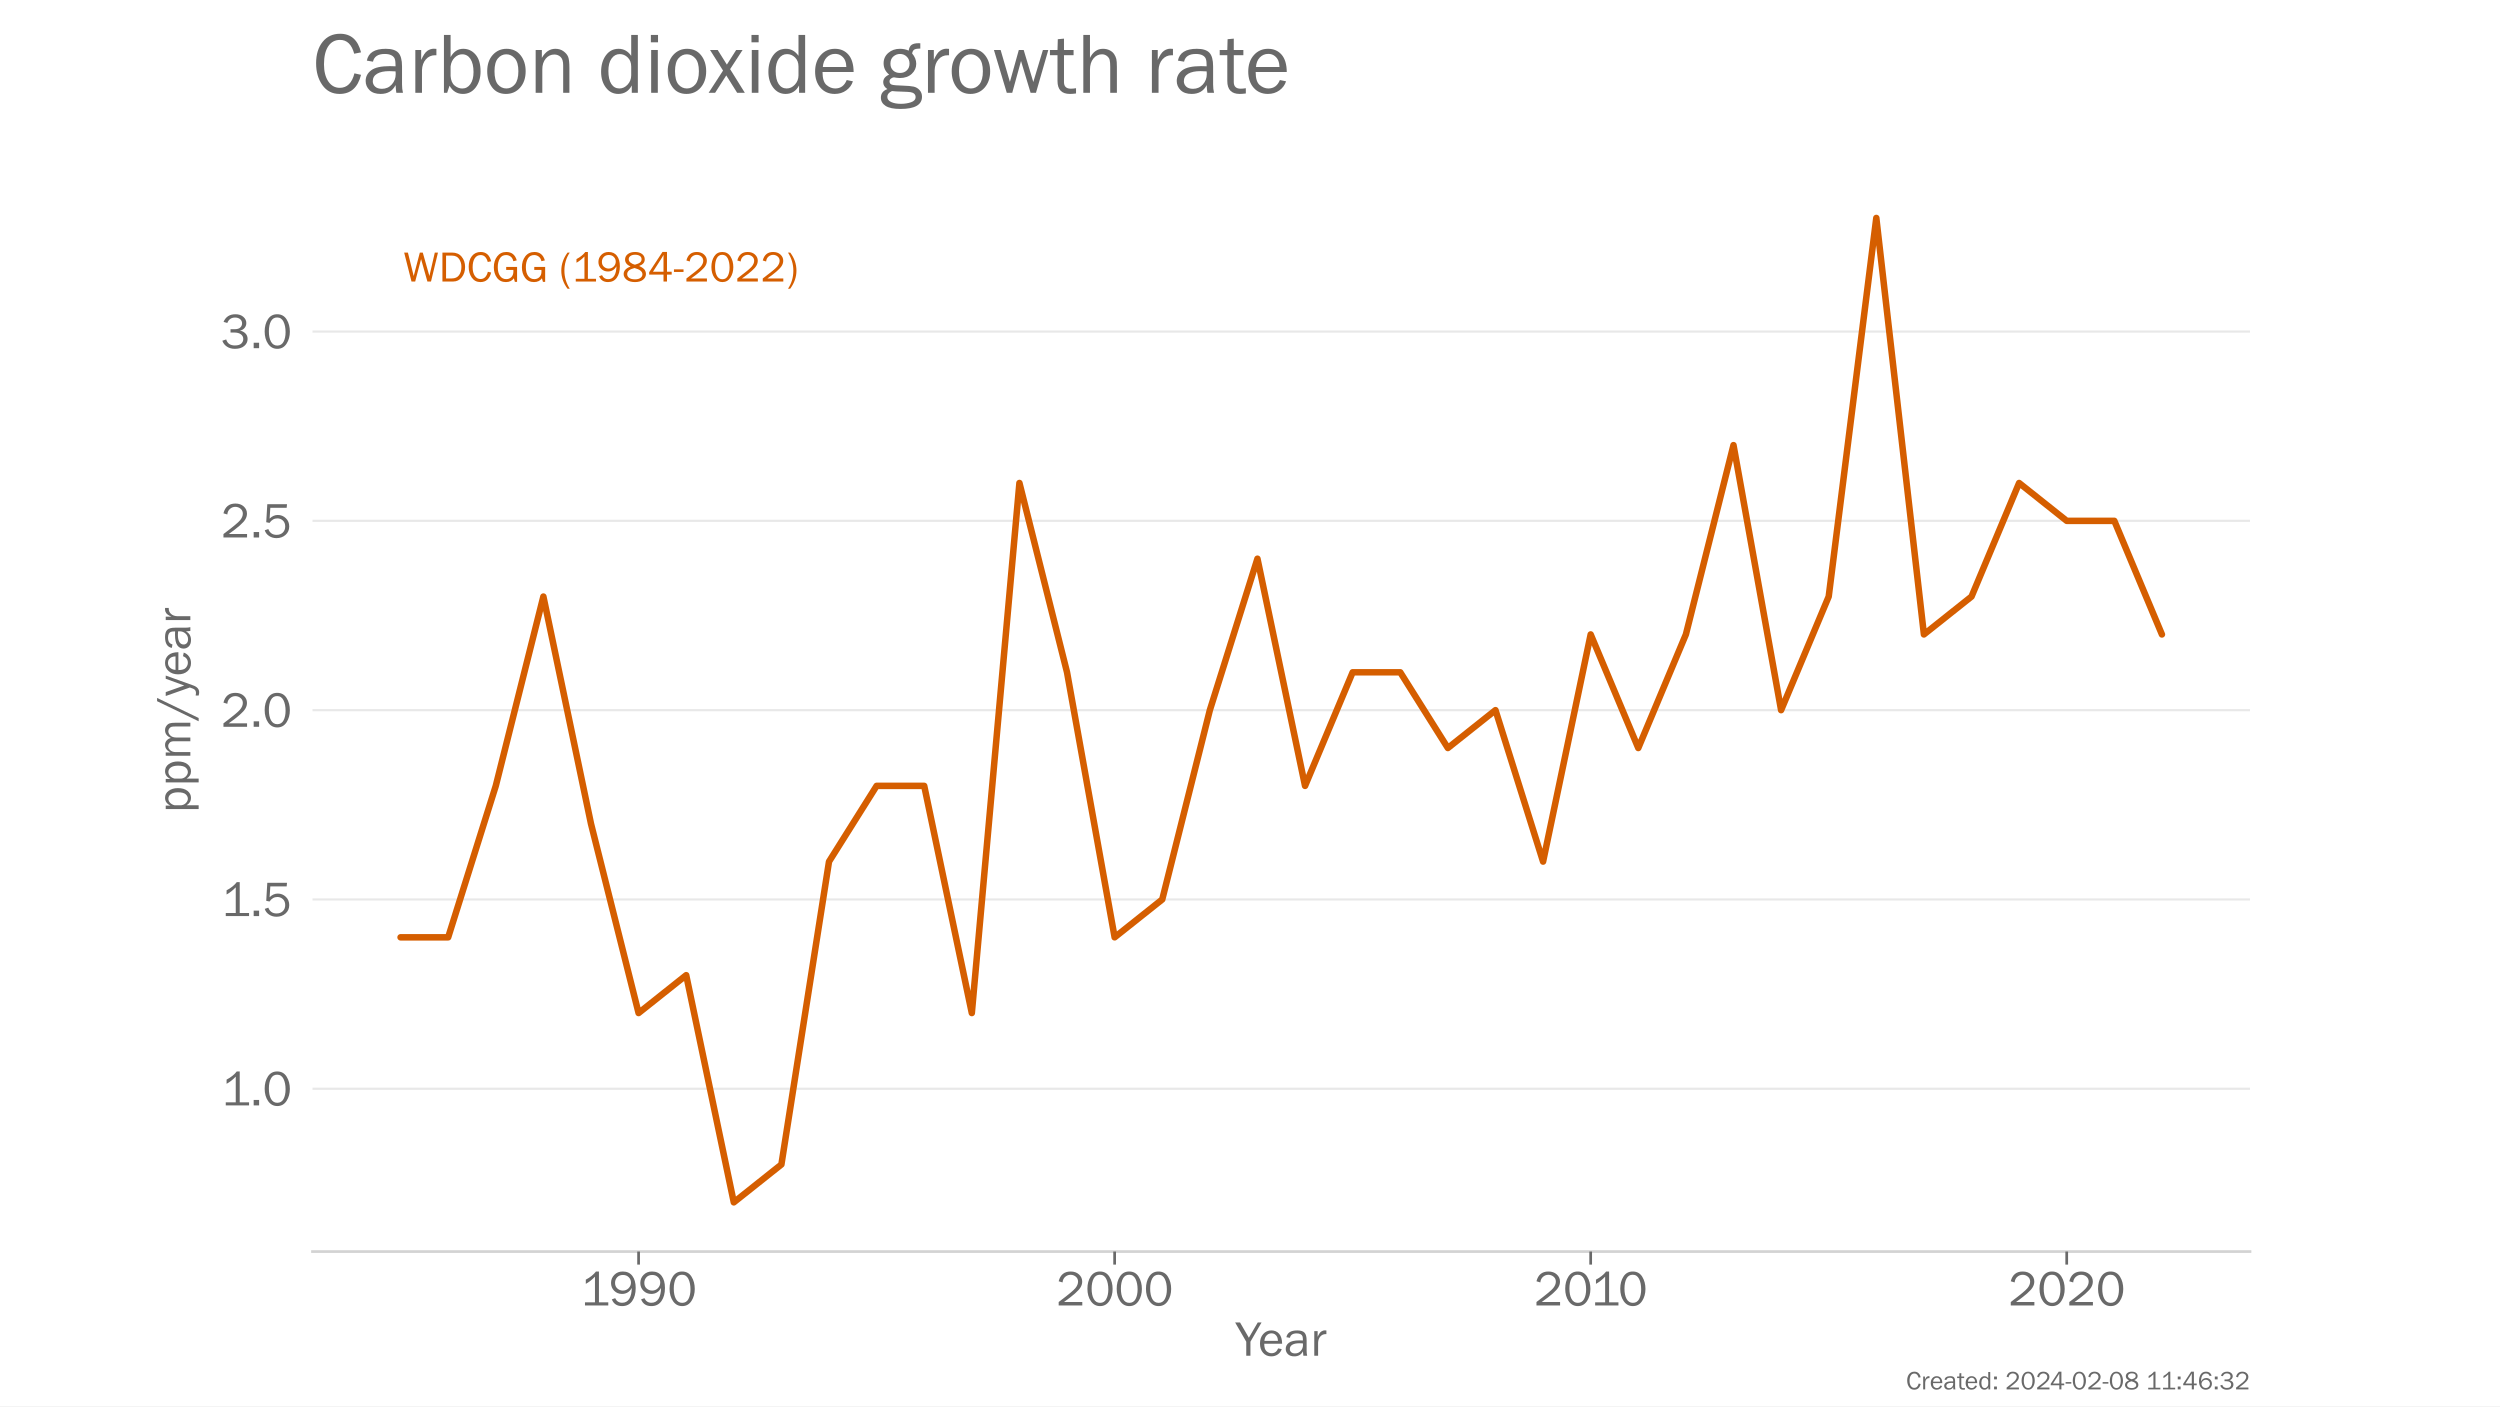
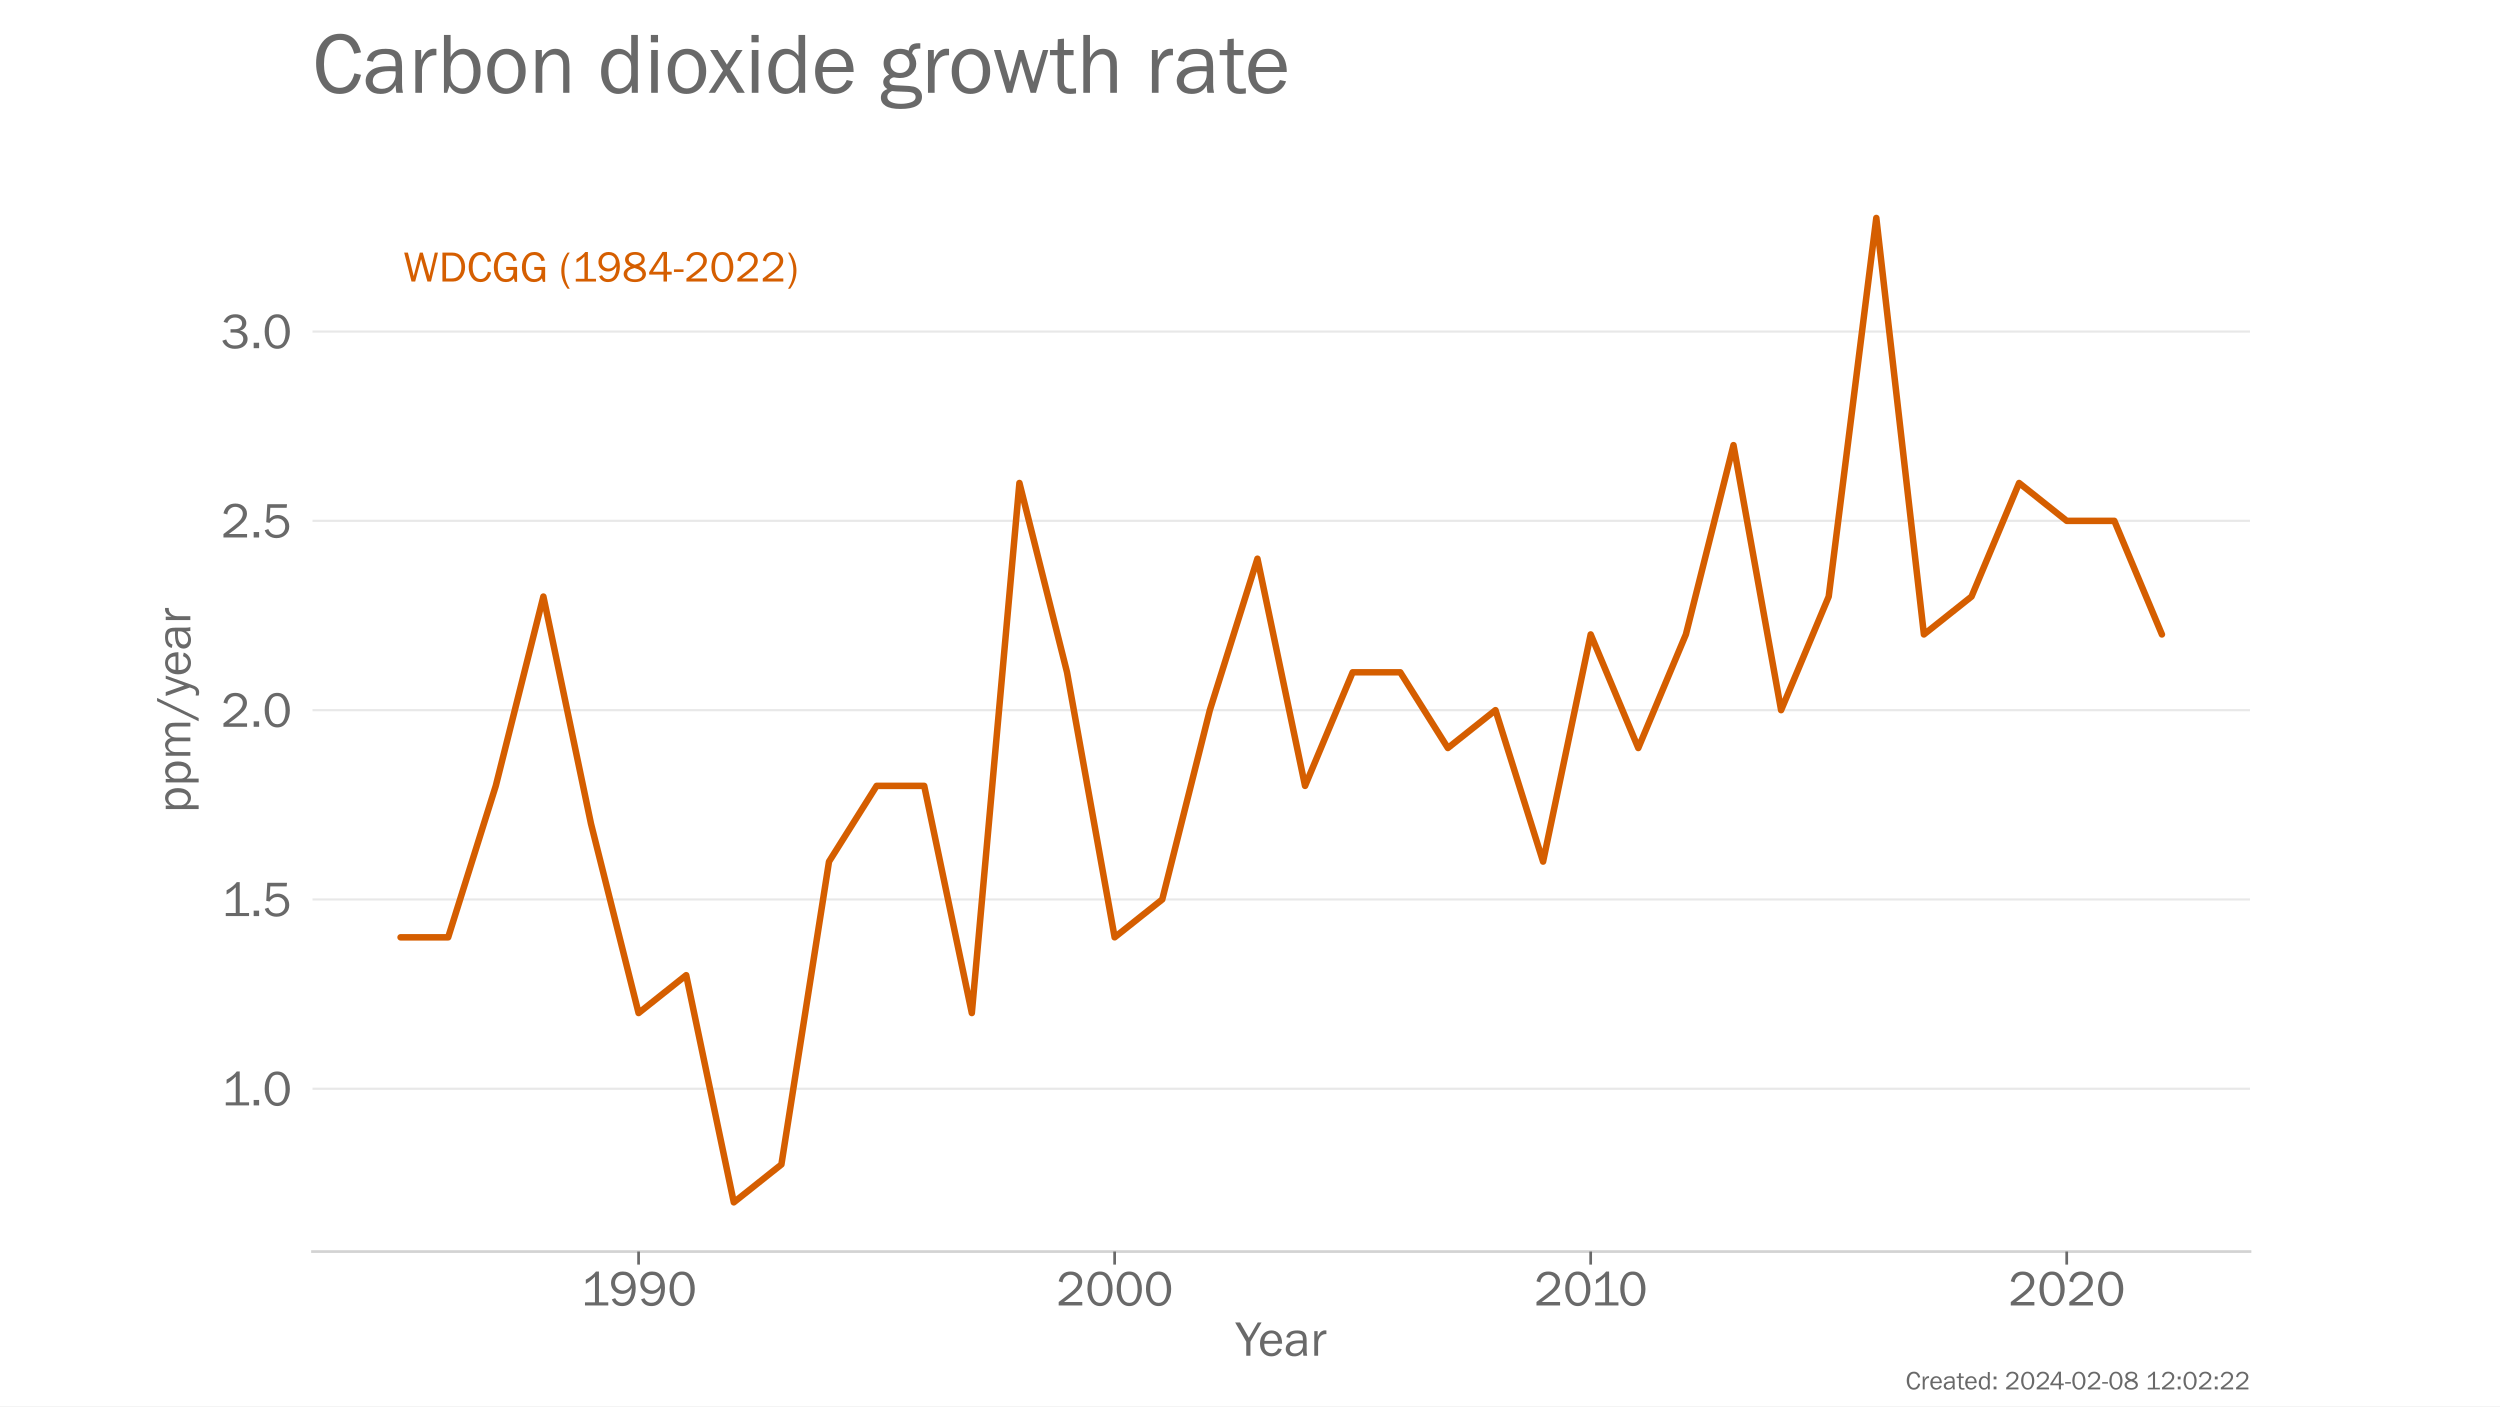
<svg xmlns="http://www.w3.org/2000/svg" xmlns:xlink="http://www.w3.org/1999/xlink" height="648pt" version="1.1" viewBox="0 0 1152 648" width="1152pt">
  <defs>
    <style type="text/css">*{stroke-linecap:butt;stroke-linejoin:round;}</style>
  </defs>
  <g id="figure_1">
    <g id="patch_1">
      <path d="M 0 648  L 1152 648  L 1152 0  L 0 0  z " style="fill:#ffffff;" />
    </g>
    <g id="axes_1">
      <g id="patch_2">
        <path d="M 144 576.72  L 1036.8 576.72  L 1036.8 77.76  L 144 77.76  z " style="fill:none;" />
      </g>
      <g id="patch_3">
        <path d="M 144 576.72  L 1036.8 576.72  " style="fill:none;stroke:#d3d3d3;stroke-linecap:square;stroke-linejoin:miter;stroke-width:1.25;" />
      </g>
      <g id="matplotlib.axis_1">
        <g id="xtick_1">
          <g id="line2d_1">
            <defs>
-               <path d="M 0 0  L 0 6  " id="m307b098390" style="stroke:#696969;stroke-width:1.25;" />
+               <path d="M 0 0  L 0 6  " id="m4a4e9b0294" style="stroke:#696969;stroke-width:1.25;" />
            </defs>
            <g>
-               <use style="fill:#696969;stroke:#696969;stroke-width:1.25;" x="294.262" xlink:href="#m307b098390" y="576.72" />
+               <use style="fill:#696969;stroke:#696969;stroke-width:1.25;" x="294.262" xlink:href="#m4a4e9b0294" y="576.72" />
            </g>
          </g>
          <g id="text_1">
            <g style="fill:#696969;" transform="translate(267.4458 601.5509)scale(0.23 -0.23)">
              <defs>
                <path d="M 55.859 6.203  L 55.859 0  L 9.188 0  L 9.188 6.203  L 29.203 6.203  L 29.203 57.672  Q 20.359 48.438 10.844 43.266  L 10.844 51.656  Q 23.969 58.547 31.203 68.016  L 37.156 68.016  L 37.156 6.203  z " id="FranklinGothic-Book-49" />
                <path d="M 5.719 12.156  L 12.406 14.594  Q 16.547 5.375 26.375 5.375  Q 35.891 5.375 40.703 13.375  Q 45.516 21.391 45.656 35.109  Q 39.109 23.094 25.984 23.094  Q 16.703 23.094 10.406 29.422  Q 4.109 35.75 4.109 45.062  Q 4.109 54.547 10.719 61.281  Q 17.328 68.016 27.594 68.016  Q 40.141 68.016 46.828 59.203  Q 53.516 50.391 53.516 34.969  Q 53.516 18.75 46.438 8.719  Q 39.359 -1.312 26.266 -1.312  Q 10.984 -1.312 5.719 12.156  z M 27.828 29.781  Q 34.719 29.781 39.375 34.594  Q 44.047 39.406 44.047 45.844  Q 44.047 52.094 39.625 56.578  Q 35.203 61.078 27.984 61.078  Q 20.656 61.078 16.406 56.469  Q 12.156 51.859 12.156 45.219  Q 12.156 38.094 16.859 33.938  Q 21.578 29.781 27.828 29.781  z " id="FranklinGothic-Book-57" />
                <path d="M 29.391 -1.312  Q 17.875 -1.312 10.984 8.672  Q 4.109 18.656 4.109 33.453  Q 4.109 48 10.641 58  Q 17.188 68.016 29.156 68.016  Q 41.656 68.016 48.125 57.562  Q 54.594 47.125 54.594 33.062  Q 54.594 19.281 47.953 8.984  Q 41.312 -1.312 29.391 -1.312  z M 29.438 5.219  Q 37.891 5.219 41.938 12.859  Q 46 20.516 46 32.078  Q 46 44.734 41.844 53.125  Q 37.703 61.531 29.047 61.531  Q 20.703 61.531 16.625 53.859  Q 12.547 46.188 12.547 33.688  Q 12.547 20.703 16.844 12.953  Q 21.141 5.219 29.438 5.219  z " id="FranklinGothic-Book-48" />
              </defs>
              <use xlink:href="#FranklinGothic-Book-49" />
              <use x="57.268" xlink:href="#FranklinGothic-Book-57" />
              <use x="115.91" xlink:href="#FranklinGothic-Book-57" />
              <use x="174.553" xlink:href="#FranklinGothic-Book-48" />
            </g>
          </g>
        </g>
        <g id="xtick_2">
          <g id="line2d_2">
            <g>
-               <use style="fill:#696969;stroke:#696969;stroke-width:1.25;" x="513.624" xlink:href="#m307b098390" y="576.72" />
+               <use style="fill:#696969;stroke:#696969;stroke-width:1.25;" x="513.624" xlink:href="#m4a4e9b0294" y="576.72" />
            </g>
          </g>
          <g id="text_2">
            <g style="fill:#696969;" transform="translate(486.6489 601.5509)scale(0.23 -0.23)">
              <defs>
                <path d="M 52.484 6.938  L 52.484 0  L 5.172 0  L 5.172 6.938  Q 33.203 27.938 38.594 34.594  Q 44 41.266 44 47.797  Q 44 53.906 39.453 57.656  Q 34.906 61.422 29 61.422  Q 22.906 61.422 18.219 57.297  Q 13.531 53.172 12.938 46.094  L 5.172 48.438  Q 10.062 68.016 29.109 68.016  Q 39.406 68.016 45.844 62.156  Q 52.297 56.297 52.297 47.859  Q 52.297 42.047 49.234 36.672  Q 46.188 31.297 37.688 23.828  Q 29.203 16.359 15.719 6.938  z " id="FranklinGothic-Book-50" />
              </defs>
              <use xlink:href="#FranklinGothic-Book-50" />
              <use x="58.643" xlink:href="#FranklinGothic-Book-48" />
              <use x="117.285" xlink:href="#FranklinGothic-Book-48" />
              <use x="175.928" xlink:href="#FranklinGothic-Book-48" />
            </g>
          </g>
        </g>
        <g id="xtick_3">
          <g id="line2d_3">
            <g>
-               <use style="fill:#696969;stroke:#696969;stroke-width:1.25;" x="732.985" xlink:href="#m307b098390" y="576.72" />
+               <use style="fill:#696969;stroke:#696969;stroke-width:1.25;" x="732.985" xlink:href="#m4a4e9b0294" y="576.72" />
            </g>
          </g>
          <g id="text_3">
            <g style="fill:#696969;" transform="translate(706.8151 601.5509)scale(0.23 -0.23)">
              <use xlink:href="#FranklinGothic-Book-50" />
              <use x="58.643" xlink:href="#FranklinGothic-Book-48" />
              <use x="113.535" xlink:href="#FranklinGothic-Book-49" />
              <use x="168.928" xlink:href="#FranklinGothic-Book-48" />
            </g>
          </g>
        </g>
        <g id="xtick_4">
          <g id="line2d_4">
            <g>
-               <use style="fill:#696969;stroke:#696969;stroke-width:1.25;" x="952.346" xlink:href="#m307b098390" y="576.72" />
+               <use style="fill:#696969;stroke:#696969;stroke-width:1.25;" x="952.346" xlink:href="#m4a4e9b0294" y="576.72" />
            </g>
          </g>
          <g id="text_4">
            <g style="fill:#696969;" transform="translate(925.3713 601.5509)scale(0.23 -0.23)">
              <use xlink:href="#FranklinGothic-Book-50" />
              <use x="58.643" xlink:href="#FranklinGothic-Book-48" />
              <use x="117.285" xlink:href="#FranklinGothic-Book-50" />
              <use x="175.928" xlink:href="#FranklinGothic-Book-48" />
            </g>
          </g>
        </g>
        <g id="text_5">
          <g style="fill:#696969;" transform="translate(569.3658 624.7128)scale(0.23 -0.23)">
            <defs>
              <path d="M 52 66.656  L 29.688 28.031  L 29.688 0  L 21.344 0  L 21.344 28.031  L -0.984 66.656  L 8.844 66.656  L 26.562 35.984  L 44.391 66.656  z " id="FranklinGothic-Book-89" />
              <path d="M 40.234 14.703  L 47.359 13.234  Q 45.406 6.938 39.734 2.812  Q 34.078 -1.312 26.422 -1.312  Q 16.312 -1.312 10.062 5.781  Q 3.812 12.891 3.812 24.422  Q 3.812 36.188 10.297 43.438  Q 16.797 50.688 26.609 50.688  Q 36.281 50.688 42.156 44  Q 48.047 37.312 48.188 23.969  L 12.359 23.969  Q 12.359 12.797 17.047 8.891  Q 21.734 4.984 26.953 4.984  Q 36.375 4.984 40.234 14.703  z M 39.797 29.688  Q 39.703 33.844 38.422 37.062  Q 37.156 40.281 34.125 42.547  Q 31.109 44.828 26.859 44.828  Q 21.141 44.828 17.156 40.719  Q 13.188 36.625 12.703 29.688  z " id="FranklinGothic-Book-101" />
              <path d="M 46.297 0  L 38.672 0  Q 38.234 2.344 37.797 8.891  Q 32.719 -1.312 20.516 -1.312  Q 12.203 -1.312 7.766 3.078  Q 3.328 7.469 3.328 13.625  Q 3.328 21.094 9.672 25.906  Q 16.016 30.719 31.25 30.719  Q 33.297 30.719 37.797 30.516  Q 37.797 36.375 36.891 38.984  Q 35.984 41.609 33.047 43.172  Q 30.125 44.734 25.344 44.734  Q 13.672 44.734 11.766 35.844  L 4.688 37.062  Q 7.281 50.688 26.469 50.688  Q 36.672 50.688 40.938 46.172  Q 45.219 41.656 45.219 30.516  L 45.219 9.578  Q 45.219 4.344 46.297 0  z M 37.797 24.656  Q 33.109 24.953 30.672 24.953  Q 21.578 24.953 16.547 21.969  Q 11.531 19 11.531 13.281  Q 11.531 9.672 14.234 7.125  Q 16.938 4.594 22.078 4.594  Q 29 4.594 33.469 9.625  Q 37.938 14.656 37.938 21.438  Q 37.938 22.797 37.797 24.656  z " id="FranklinGothic-Book-97" />
              <path d="M 15.328 0  L 7.672 0  L 7.672 49.312  L 14.406 49.312  L 14.406 37.797  Q 17.969 45.953 21.547 48.359  Q 25.141 50.781 28.906 50.781  Q 30.078 50.781 31.938 50.594  L 31.938 43.266  L 30.375 43.266  Q 24.031 43.266 19.828 38.531  Q 15.625 33.797 15.328 26.078  z " id="FranklinGothic-Book-114" />
            </defs>
            <use xlink:href="#FranklinGothic-Book-89" />
            <use x="45.025" xlink:href="#FranklinGothic-Book-101" />
            <use x="97.076" xlink:href="#FranklinGothic-Book-97" />
            <use x="149.957" xlink:href="#FranklinGothic-Book-114" />
          </g>
        </g>
      </g>
      <g id="matplotlib.axis_2">
        <g id="ytick_1">
          <g id="line2d_5">
-             <path clip-path="url(#p245eb871b0)" d="M 144 501.702  L 1036.8 501.702  " style="fill:none;stroke:#d3d3d3;stroke-linecap:round;stroke-opacity:0.5;" />
+             <path clip-path="url(#p6c52325849)" d="M 144 501.702  L 1036.8 501.702  " style="fill:none;stroke:#d3d3d3;stroke-linecap:round;stroke-opacity:0.5;" />
          </g>
          <g id="text_6">
            <g style="fill:#696969;" transform="translate(101.9191 509.367)scale(0.23 -0.23)">
              <defs>
                <path d="M 17.969 10.938  L 17.969 0  L 7.078 0  L 7.078 10.938  z " id="FranklinGothic-Book-46" />
              </defs>
              <use xlink:href="#FranklinGothic-Book-49" />
              <use x="58.018" xlink:href="#FranklinGothic-Book-46" />
              <use x="83.018" xlink:href="#FranklinGothic-Book-48" />
            </g>
          </g>
        </g>
        <g id="ytick_2">
          <g id="line2d_6">
-             <path clip-path="url(#p245eb871b0)" d="M 144 414.471  L 1036.8 414.471  " style="fill:none;stroke:#d3d3d3;stroke-linecap:round;stroke-opacity:0.5;" />
+             <path clip-path="url(#p6c52325849)" d="M 144 414.471  L 1036.8 414.471  " style="fill:none;stroke:#d3d3d3;stroke-linecap:round;stroke-opacity:0.5;" />
          </g>
          <g id="text_7">
            <g style="fill:#696969;" transform="translate(101.9191 422.1362)scale(0.23 -0.23)">
              <defs>
                <path d="M 48.875 66.656  L 48.188 59.469  L 15.438 59.469  L 14.016 37.844  Q 21.438 45.125 30.328 45.125  Q 39.703 45.125 46.516 38.625  Q 53.328 32.125 53.328 22.016  Q 53.328 11.766 45.922 5.219  Q 38.531 -1.312 27.828 -1.312  Q 19.438 -1.312 12.891 3.078  Q 6.344 7.469 4.297 14.453  L 11.422 16.891  Q 15.828 5.281 27.938 5.281  Q 35.891 5.281 40.578 9.984  Q 45.266 14.703 45.266 22.016  Q 45.266 29.688 40.625 33.984  Q 35.984 38.281 29.5 38.281  Q 20.016 38.281 13.812 29.203  L 7.234 30.609  L 9.375 66.656  z " id="FranklinGothic-Book-53" />
              </defs>
              <use xlink:href="#FranklinGothic-Book-49" />
              <use x="58.018" xlink:href="#FranklinGothic-Book-46" />
              <use x="83.018" xlink:href="#FranklinGothic-Book-53" />
            </g>
          </g>
        </g>
        <g id="ytick_3">
          <g id="line2d_7">
-             <path clip-path="url(#p245eb871b0)" d="M 144 327.24  L 1036.8 327.24  " style="fill:none;stroke:#d3d3d3;stroke-linecap:round;stroke-opacity:0.5;" />
+             <path clip-path="url(#p6c52325849)" d="M 144 327.24  L 1036.8 327.24  " style="fill:none;stroke:#d3d3d3;stroke-linecap:round;stroke-opacity:0.5;" />
          </g>
          <g id="text_8">
            <g style="fill:#696969;" transform="translate(101.7753 334.9055)scale(0.23 -0.23)">
              <use xlink:href="#FranklinGothic-Book-50" />
              <use x="58.643" xlink:href="#FranklinGothic-Book-46" />
              <use x="83.643" xlink:href="#FranklinGothic-Book-48" />
            </g>
          </g>
        </g>
        <g id="ytick_4">
          <g id="line2d_8">
-             <path clip-path="url(#p245eb871b0)" d="M 144 240.009  L 1036.8 240.009  " style="fill:none;stroke:#d3d3d3;stroke-linecap:round;stroke-opacity:0.5;" />
+             <path clip-path="url(#p6c52325849)" d="M 144 240.009  L 1036.8 240.009  " style="fill:none;stroke:#d3d3d3;stroke-linecap:round;stroke-opacity:0.5;" />
          </g>
          <g id="text_9">
            <g style="fill:#696969;" transform="translate(101.7753 247.6747)scale(0.23 -0.23)">
              <use xlink:href="#FranklinGothic-Book-50" />
              <use x="58.643" xlink:href="#FranklinGothic-Book-46" />
              <use x="83.643" xlink:href="#FranklinGothic-Book-53" />
            </g>
          </g>
        </g>
        <g id="ytick_5">
          <g id="line2d_9">
-             <path clip-path="url(#p245eb871b0)" d="M 144 152.778  L 1036.8 152.778  " style="fill:none;stroke:#d3d3d3;stroke-linecap:round;stroke-opacity:0.5;" />
+             <path clip-path="url(#p6c52325849)" d="M 144 152.778  L 1036.8 152.778  " style="fill:none;stroke:#d3d3d3;stroke-linecap:round;stroke-opacity:0.5;" />
          </g>
          <g id="text_10">
            <g style="fill:#696969;" transform="translate(101.7753 160.4439)scale(0.23 -0.23)">
              <defs>
                <path d="M 19.344 31.344  L 19.344 37.984  L 26.953 37.984  Q 35.297 37.984 38.891 41.406  Q 42.484 44.828 42.484 49.703  Q 42.484 55.078 38.469 58.219  Q 34.469 61.375 28.422 61.375  Q 17.188 61.375 12.891 50.531  L 5.375 52.688  Q 11.812 68.016 29.203 68.016  Q 38.969 68.016 44.969 62.812  Q 50.984 57.625 50.984 50.297  Q 50.984 44.625 47.359 40.406  Q 43.75 36.188 38.094 35.109  Q 44.438 34.188 49 29.781  Q 53.562 25.391 53.562 18.406  Q 53.562 10.062 46.766 4.375  Q 39.984 -1.312 28.172 -1.312  Q 18.797 -1.312 12.125 3.125  Q 5.469 7.562 2.938 14.938  L 10.688 17.531  Q 14.203 5.469 28.031 5.469  Q 37.016 5.469 40.938 9.297  Q 44.875 13.141 44.875 18.453  Q 44.875 24.219 40.156 27.781  Q 35.453 31.344 26.953 31.344  z " id="FranklinGothic-Book-51" />
              </defs>
              <use xlink:href="#FranklinGothic-Book-51" />
              <use x="58.643" xlink:href="#FranklinGothic-Book-46" />
              <use x="83.643" xlink:href="#FranklinGothic-Book-48" />
            </g>
          </g>
        </g>
        <g id="text_11">
          <g style="fill:#696969;" transform="translate(87.71078 374.5787)rotate(-90)scale(0.23 -0.23)">
            <defs>
              <path d="M 15.328 -16.656  L 7.672 -16.656  L 7.672 49.312  L 14.547 49.312  L 14.547 39.75  Q 19.781 50.688 30.125 50.688  Q 38.875 50.688 44.234 43.375  Q 49.609 36.078 49.609 24.906  Q 49.609 12.844 44.094 5.766  Q 38.578 -1.312 29.938 -1.312  Q 20.656 -1.312 15.328 7.516  z M 15.328 31.781  L 15.328 17.922  Q 16.062 12.312 20.062 8.641  Q 24.078 4.984 28.422 4.984  Q 33.453 4.984 37.328 9.375  Q 41.219 13.766 41.219 24.562  Q 41.219 33.891 37.703 38.938  Q 34.188 44 28.375 44  Q 23.781 44 20.141 40.422  Q 16.5 36.859 15.328 31.781  z " id="FranklinGothic-Book-112" />
              <path d="M 73.734 0  L 66.266 0  L 66.266 30.672  Q 66.266 35.406 65.594 37.766  Q 64.938 40.141 62.391 42.109  Q 59.859 44.094 56.688 44.094  Q 52.297 44.094 48.219 40.062  Q 44.141 36.031 44.141 27.781  L 44.141 0  L 36.719 0  L 36.719 32.469  Q 36.719 38.969 33.609 41.656  Q 30.516 44.344 27.094 44.344  Q 22.219 44.344 18.594 40.141  Q 14.984 35.938 14.984 29.5  L 14.984 0  L 7.672 0  L 7.672 49.312  L 14.266 49.312  L 14.266 39.844  Q 19.781 50.688 29.438 50.688  Q 34.766 50.688 38.469 47.219  Q 42.188 43.75 43.266 38.875  Q 48.344 50.688 58.844 50.688  Q 63.875 50.688 67.656 47.797  Q 71.438 44.922 72.578 41.188  Q 73.734 37.453 73.734 30.672  z " id="FranklinGothic-Book-109" />
              <path d="M 1.859 -16.656  L -4.688 -16.656  L 35.547 66.656  L 42.094 66.656  z " id="FranklinGothic-Book-47" />
              <path d="M 41.5 49.312  L 21.734 -5.766  Q 17.438 -17.672 8.016 -17.672  Q 5.031 -17.672 1.422 -16.656  L 1.422 -10.641  Q 4.391 -11.328 6.547 -11.328  Q 10.203 -11.328 12.672 -9.219  Q 15.141 -7.125 17.578 0.922  L 0.531 49.312  L 8.344 49.312  L 21.531 12.25  L 35.062 49.312  z " id="FranklinGothic-Book-121" />
            </defs>
            <use xlink:href="#FranklinGothic-Book-112" />
            <use x="53.418" xlink:href="#FranklinGothic-Book-112" />
            <use x="106.836" xlink:href="#FranklinGothic-Book-109" />
            <use x="188.232" xlink:href="#FranklinGothic-Book-47" />
            <use x="233.643" xlink:href="#FranklinGothic-Book-121" />
            <use x="273.771" xlink:href="#FranklinGothic-Book-101" />
            <use x="325.822" xlink:href="#FranklinGothic-Book-97" />
            <use x="378.703" xlink:href="#FranklinGothic-Book-114" />
          </g>
        </g>
      </g>
      <g id="text_12">
        <g style="fill:#696969;" transform="translate(144 42.76)scale(0.4 -0.4)">
          <defs>
            <path d="M 48.297 22.406  L 55.906 20.703  Q 50.438 -1.312 31.203 -1.312  Q 18.562 -1.312 11.359 8.891  Q 4.156 19.094 4.156 33.984  Q 4.156 49.359 11.672 58.688  Q 19.188 68.016 31.844 68.016  Q 50.594 68.016 55.906 46.578  L 48.047 45.016  Q 43.75 60.938 31.781 60.938  Q 22.953 60.938 18.094 53.531  Q 13.234 46.141 13.234 32.766  Q 13.234 20.516 18.203 13.109  Q 23.188 5.719 31.391 5.719  Q 44.141 5.719 48.297 22.406  z " id="FranklinGothic-Book-67" />
            <path d="M 11.375 0  L 7.672 0  L 7.672 66.656  L 15.328 66.656  L 15.328 41.109  Q 20.609 50.688 29.891 50.688  Q 38.375 50.688 44.109 44  Q 49.859 37.312 49.859 24.562  Q 49.859 13.578 44.219 6.125  Q 38.578 -1.312 29.547 -1.312  Q 19.484 -1.312 14.109 8.156  z M 15.328 19.344  Q 15.875 11.766 20 8.344  Q 24.125 4.938 28.719 4.938  Q 34.578 4.938 38.156 10.016  Q 41.75 15.094 41.75 23.922  Q 41.75 33.453 38.281 38.891  Q 34.812 44.344 28.656 44.344  Q 23.828 44.344 19.938 40.453  Q 16.062 36.578 15.328 30.422  z " id="FranklinGothic-Book-98" />
            <path d="M 25.344 -1.312  Q 15.188 -1.312 9.5 6.203  Q 3.812 13.719 3.812 24.859  Q 3.812 36.625 10.203 43.656  Q 16.609 50.688 26.125 50.688  Q 36.328 50.688 42.203 43.281  Q 48.094 35.891 48.094 24.812  Q 48.094 13.281 41.75 5.984  Q 35.406 -1.312 25.344 -1.312  z M 25.922 4.984  Q 31.781 4.984 35.734 9.812  Q 39.703 14.656 39.703 24.859  Q 39.703 35.109 35.547 39.719  Q 31.391 44.344 25.828 44.344  Q 20.125 44.344 16.156 39.672  Q 12.203 35.016 12.203 24.906  Q 12.203 14.203 16.156 9.594  Q 20.125 4.984 25.922 4.984  z " id="FranklinGothic-Book-111" />
            <path d="M 46.531 0  L 39.359 0  L 39.359 31.688  Q 39.359 38.531 36.375 41.312  Q 33.406 44.094 29.156 44.094  Q 23.297 44.094 19.312 39.406  Q 15.328 34.719 15.328 27.047  L 15.328 0  L 7.672 0  L 7.672 49.312  L 14.797 49.312  L 14.797 40.234  Q 20.797 50.688 30.375 50.688  Q 35.891 50.688 39.766 47.828  Q 43.656 44.969 45.094 41.406  Q 46.531 37.844 46.531 28.516  z " id="FranklinGothic-Book-110" />
            <path id="FranklinGothic-Book-32" />
            <path d="M 46.188 66.656  L 46.188 0  L 39.203 0  L 39.203 8.453  Q 34.031 -1.312 23.641 -1.312  Q 14.984 -1.312 9.422 5.938  Q 3.859 13.188 3.859 24.266  Q 3.859 35.594 9.375 43.141  Q 14.891 50.688 24.031 50.688  Q 32.906 50.688 38.531 42.578  L 38.531 66.656  z M 38.531 30.281  Q 38.531 36.766 34.562 40.672  Q 30.609 44.578 25.344 44.578  Q 19.625 44.578 15.938 39.5  Q 12.25 34.422 12.25 25.25  Q 12.25 15.328 15.641 10.156  Q 19.047 4.984 24.953 4.984  Q 30.328 4.984 34.422 9.469  Q 38.531 13.969 38.531 20.016  z " id="FranklinGothic-Book-100" />
            <path d="M 15.578 66.656  L 15.578 58.156  L 7.328 58.156  L 7.328 66.656  z M 15.328 49.312  L 15.328 0  L 7.672 0  L 7.672 49.312  z " id="FranklinGothic-Book-105" />
            <path d="M 42.047 0  L 33.203 0  L 20.656 20.016  L 7.812 0  L 0.344 0  L 16.938 25.594  L 1.953 49.312  L 10.797 49.312  L 21.344 32.469  L 32.078 49.312  L 39.453 49.312  L 25.094 27.25  z " id="FranklinGothic-Book-120" />
            <path d="M 47.953 57.031  L 47.953 50.922  Q 42.672 50.922 40.891 49.703  Q 39.109 48.484 38.531 45.312  Q 43.266 39.844 43.266 33.406  Q 43.266 26.656 38.109 21.828  Q 32.953 17 24.266 17  Q 22.312 17 20.906 17.281  Q 18.219 17.828 17.531 17.828  Q 16.219 17.828 14.359 16.531  Q 12.5 15.234 12.5 13.188  Q 12.5 10.25 15.188 9.375  Q 17.875 8.5 27.828 8.25  Q 36.281 8.016 40.312 7.109  Q 44.344 6.203 47.125 3.094  Q 49.906 0 49.906 -4.5  Q 49.906 -18.609 25.094 -18.609  Q 13.328 -18.609 7.938 -15.062  Q 2.547 -11.531 2.547 -5.609  Q 2.547 1.562 10.062 4.25  Q 5.219 7.422 5.219 12.203  Q 5.219 17.922 12.062 20.953  Q 5.672 26.125 5.672 33.984  Q 5.672 41.312 11.141 46  Q 16.609 50.688 24.469 50.688  Q 30.031 50.688 34.578 48.578  Q 35.297 53.422 37.953 55.266  Q 40.625 57.125 46.047 57.125  Q 46.578 57.125 47.953 57.031  z M 24.516 22.859  Q 29.391 22.859 32.469 25.859  Q 35.547 28.859 35.547 33.641  Q 35.547 38.531 32.344 41.625  Q 29.156 44.734 24.609 44.734  Q 20.266 44.734 16.891 41.828  Q 13.531 38.922 13.531 33.547  Q 13.531 28.766 16.547 25.812  Q 19.578 22.859 24.516 22.859  z M 15.328 2  Q 9.969 -0.344 9.969 -4.781  Q 9.969 -8.547 14.375 -10.625  Q 18.797 -12.703 25.641 -12.703  Q 31.984 -12.703 37.25 -10.906  Q 42.531 -9.125 42.531 -4.891  Q 42.531 -2.594 40.969 -1.125  Q 39.406 0.344 36.688 0.734  Q 33.984 1.125 27.25 1.312  Q 19.188 1.516 15.328 2  z " id="FranklinGothic-Book-103" />
            <path d="M 64.5 49.312  L 50.297 0  L 44.094 0  L 33.062 36.625  L 22.953 0  L 16.656 0  L 1.859 49.312  L 9.578 49.312  L 20.266 12.547  L 30.516 49.312  L 36.141 49.312  L 47.219 12.406  L 58.297 49.312  z " id="FranklinGothic-Book-119" />
            <path d="M 30.031 5.281  L 30.031 -0.781  Q 25.984 -1.312 23 -1.312  Q 8.688 -1.312 8.688 13.625  L 8.688 43.312  L -0.047 43.312  L -0.047 49.312  L 8.688 49.312  L 9.031 61.719  L 16.156 62.406  L 16.156 49.312  L 27.203 49.312  L 27.203 43.312  L 16.156 43.312  L 16.156 12.359  Q 16.156 4.734 24.078 4.734  Q 26.703 4.734 30.031 5.281  z " id="FranklinGothic-Book-116" />
            <path d="M 46.344 0  L 38.672 0  L 38.672 29.938  Q 38.672 35.203 38.016 37.844  Q 37.359 40.484 34.891 42.406  Q 32.422 44.344 29.203 44.344  Q 23.297 44.344 19.312 39.5  Q 15.328 34.672 15.328 26.562  L 15.328 0  L 7.672 0  L 7.672 66.656  L 15.328 66.656  L 15.328 40.234  Q 20.562 50.688 30.281 50.688  Q 34.625 50.688 38.016 48.969  Q 41.406 47.266 43.203 44.484  Q 45.016 41.703 45.672 38.984  Q 46.344 36.281 46.344 29.938  z " id="FranklinGothic-Book-104" />
          </defs>
          <use xlink:href="#FranklinGothic-Book-67" />
          <use x="57.91" xlink:href="#FranklinGothic-Book-97" />
          <use x="110.791" xlink:href="#FranklinGothic-Book-114" />
          <use x="143.75" xlink:href="#FranklinGothic-Book-98" />
          <use x="197.461" xlink:href="#FranklinGothic-Book-111" />
          <use x="249.414" xlink:href="#FranklinGothic-Book-110" />
          <use x="303.613" xlink:href="#FranklinGothic-Book-32" />
          <use x="328.613" xlink:href="#FranklinGothic-Book-100" />
          <use x="382.471" xlink:href="#FranklinGothic-Book-105" />
          <use x="405.42" xlink:href="#FranklinGothic-Book-111" />
          <use x="455.998" xlink:href="#FranklinGothic-Book-120" />
          <use x="498.381" xlink:href="#FranklinGothic-Book-105" />
          <use x="521.33" xlink:href="#FranklinGothic-Book-100" />
          <use x="575.188" xlink:href="#FranklinGothic-Book-101" />
          <use x="627.238" xlink:href="#FranklinGothic-Book-32" />
          <use x="652.238" xlink:href="#FranklinGothic-Book-103" />
          <use x="701.359" xlink:href="#FranklinGothic-Book-114" />
          <use x="732.568" xlink:href="#FranklinGothic-Book-111" />
          <use x="783.146" xlink:href="#FranklinGothic-Book-119" />
          <use x="849.553" xlink:href="#FranklinGothic-Book-116" />
          <use x="880.314" xlink:href="#FranklinGothic-Book-104" />
          <use x="934.318" xlink:href="#FranklinGothic-Book-32" />
          <use x="959.318" xlink:href="#FranklinGothic-Book-114" />
          <use x="992.277" xlink:href="#FranklinGothic-Book-97" />
          <use x="1045.158" xlink:href="#FranklinGothic-Book-116" />
          <use x="1074.17" xlink:href="#FranklinGothic-Book-101" />
        </g>
      </g>
      <g id="legend_1">
        <g id="line2d_10" />
        <g id="text_13">
          <g style="fill:#d55e00;" transform="translate(185.856 129.7184)scale(0.2 -0.2)">
            <defs>
              <path d="M 79.828 66.656  L 63.766 0  L 55.422 0  L 40.875 51.703  L 27.344 0  L 18.797 0  L 1.906 66.656  L 10.547 66.656  L 23.875 12.641  L 38.031 66.656  L 44.781 66.656  L 60.062 12.641  L 72.516 66.656  z " id="FranklinGothic-Book-87" />
              <path d="M 8.344 0  L 8.344 66.656  L 30.719 66.656  Q 44.828 66.656 52.688 57.031  Q 60.547 47.406 60.547 33.5  Q 60.547 19.391 52.875 9.688  Q 45.219 0 33.453 0  z M 16.703 7.078  L 30.219 7.078  Q 40.969 7.078 46.531 14.5  Q 52.094 21.922 52.094 34.078  Q 52.094 43.953 46.797 51.812  Q 41.5 59.672 30.219 59.672  L 16.703 59.672  z " id="FranklinGothic-Book-68" />
              <path d="M 57.719 33.594  L 57.719 -0.875  L 52.594 -0.875  L 50.297 7.469  Q 44.141 -1.312 31.984 -1.312  Q 18.797 -1.312 11.469 8.594  Q 4.156 18.5 4.156 32.672  Q 4.156 47.797 11.906 57.906  Q 19.672 68.016 33.016 68.016  Q 51.422 68.016 57.031 48.688  L 49.125 46.781  Q 47.406 54.203 42.719 57.562  Q 38.031 60.938 32.469 60.938  Q 22.609 60.938 17.922 52.969  Q 13.234 45.016 13.234 33.016  Q 13.234 20.062 18.484 12.766  Q 23.734 5.469 32.766 5.469  Q 39.797 5.469 44.5 10.125  Q 49.219 14.797 49.219 23  Q 49.219 24.516 49.125 26.609  L 32.625 26.609  L 32.625 33.594  z " id="FranklinGothic-Book-71" />
              <path d="M 24.703 -16.656  L 19.578 -16.656  Q 5.219 2.203 5.219 25.094  Q 5.219 46.969 19.578 66.656  L 24.703 66.656  Q 12.359 48.25 12.359 25  Q 12.359 2.828 24.703 -16.656  z " id="FranklinGothic-Book-40" />
              <path d="M 19.484 34.578  Q 6.844 40.094 6.844 50.594  Q 6.844 58.203 13.141 63.109  Q 19.438 68.016 29.828 68.016  Q 40.094 68.016 46.141 63.297  Q 52.203 58.594 52.203 50.984  Q 52.203 40.375 39.266 35.797  Q 49.703 30.953 52.359 26.453  Q 55.031 21.969 55.031 17.484  Q 55.031 9.469 48.219 4.078  Q 41.406 -1.312 29.734 -1.312  Q 17.281 -1.312 10.438 4.172  Q 3.609 9.672 3.609 17.234  Q 3.609 28.516 19.484 34.578  z M 29.594 38.719  Q 37.984 40.969 41.453 43.891  Q 44.922 46.828 44.922 51.219  Q 44.922 56.344 40.797 59  Q 36.672 61.672 29.938 61.672  Q 23.484 61.672 19.375 58.859  Q 15.281 56.062 15.281 51.312  Q 15.281 46.625 19.844 43.203  Q 24.422 39.797 29.594 38.719  z M 28.656 31.062  Q 11.766 27.047 11.766 16.938  Q 11.766 11.672 16.375 8.328  Q 21 4.984 29.984 4.984  Q 37.594 4.984 42.234 8.25  Q 46.875 11.531 46.875 16.609  Q 46.875 26.312 28.656 31.062  z " id="FranklinGothic-Book-56" />
              <path d="M 44.094 0  L 36.031 0  L 36.031 15.875  L 3.078 15.875  L 3.078 21.484  L 33.641 68.062  L 44.094 68.062  L 44.094 22.469  L 54.891 22.469  L 54.891 15.875  L 44.094 15.875  z M 36.031 22.469  L 36.031 54  Q 36.031 57.422 36.188 61.375  Q 34.078 57.516 32.562 55.125  L 11.766 22.469  z " id="FranklinGothic-Book-52" />
              <path d="M 23.531 27.984  L 23.531 22.016  L 1.469 22.016  L 1.469 27.984  z " id="FranklinGothic-Book-45" />
              <path d="M 4.641 66.656  L 9.719 66.656  Q 24.125 47.797 24.125 24.906  Q 24.125 3.031 9.719 -16.656  L 4.641 -16.656  Q 17 1.766 17 25  Q 17 47.172 4.641 66.656  z " id="FranklinGothic-Book-41" />
            </defs>
            <use xlink:href="#FranklinGothic-Book-87" />
            <use x="81.738" xlink:href="#FranklinGothic-Book-68" />
            <use x="146.436" xlink:href="#FranklinGothic-Book-67" />
            <use x="204.346" xlink:href="#FranklinGothic-Book-71" />
            <use x="269.043" xlink:href="#FranklinGothic-Book-71" />
            <use x="333.74" xlink:href="#FranklinGothic-Book-32" />
            <use x="358.74" xlink:href="#FranklinGothic-Book-40" />
            <use x="388.086" xlink:href="#FranklinGothic-Book-49" />
            <use x="445.354" xlink:href="#FranklinGothic-Book-57" />
            <use x="503.996" xlink:href="#FranklinGothic-Book-56" />
            <use x="563.389" xlink:href="#FranklinGothic-Book-52" />
            <use x="622.031" xlink:href="#FranklinGothic-Book-45" />
            <use x="647.031" xlink:href="#FranklinGothic-Book-50" />
            <use x="705.674" xlink:href="#FranklinGothic-Book-48" />
            <use x="764.316" xlink:href="#FranklinGothic-Book-50" />
            <use x="822.959" xlink:href="#FranklinGothic-Book-50" />
            <use x="881.602" xlink:href="#FranklinGothic-Book-41" />
          </g>
        </g>
      </g>
      <g id="line2d_11">
-         <path clip-path="url(#p245eb871b0)" d="M 184.582 431.917  L 206.518 431.917  L 228.454 362.132  L 250.39 274.902  L 272.326 379.578  L 294.262 466.809  L 316.199 449.363  L 338.135 554.04  L 360.071 536.594  L 382.007 397.025  L 403.943 362.132  L 425.879 362.132  L 447.815 466.809  L 469.751 222.563  L 491.687 309.794  L 513.624 431.917  L 535.56 414.471  L 557.496 327.24  L 579.432 257.455  L 601.368 362.132  L 623.304 309.794  L 645.24 309.794  L 667.176 344.686  L 689.113 327.24  L 711.049 397.025  L 732.985 292.348  L 754.921 344.686  L 776.857 292.348  L 798.793 205.117  L 820.729 327.24  L 842.665 274.902  L 864.601 100.44  L 886.538 292.348  L 908.474 274.902  L 930.41 222.563  L 952.346 240.009  L 974.282 240.009  L 996.218 292.348  " style="fill:none;stroke:#d55e00;stroke-linecap:round;stroke-width:3;" />
+         <path clip-path="url(#p6c52325849)" d="M 184.582 431.917  L 206.518 431.917  L 228.454 362.132  L 250.39 274.902  L 272.326 379.578  L 294.262 466.809  L 316.199 449.363  L 338.135 554.04  L 360.071 536.594  L 382.007 397.025  L 403.943 362.132  L 425.879 362.132  L 447.815 466.809  L 469.751 222.563  L 491.687 309.794  L 513.624 431.917  L 535.56 414.471  L 557.496 327.24  L 579.432 257.455  L 601.368 362.132  L 623.304 309.794  L 645.24 309.794  L 667.176 344.686  L 689.113 327.24  L 711.049 397.025  L 732.985 292.348  L 754.921 344.686  L 776.857 292.348  L 798.793 205.117  L 820.729 327.24  L 842.665 274.902  L 864.601 100.44  L 886.538 292.348  L 908.474 274.902  L 930.41 222.563  L 952.346 240.009  L 974.282 240.009  L 996.218 292.348  " style="fill:none;stroke:#d55e00;stroke-linecap:round;stroke-width:3;" />
      </g>
    </g>
    <g id="text_14">
      <g id="patch_4">
-         <path d="M 874.374 646.183  L 1040.76 646.183  L 1040.76 628.265  L 874.374 628.265  z " style="fill:#ffffff;stroke:#ffffff;stroke-linejoin:miter;" />
-       </g>
-       <g style="fill:#696969;" transform="translate(878.3344 640.224)scale(0.12 -0.12)">
+         <path d="M 874.164 646.183  L 1040.76 646.183  L 1040.76 628.265  L 874.164 628.265  z " style="fill:#ffffff;stroke:#ffffff;stroke-linejoin:miter;" />
+       </g>
+       <g style="fill:#696969;" transform="translate(878.1244 640.224)scale(0.12 -0.12)">
        <defs>
          <path d="M 17.969 49.312  L 17.969 38.375  L 7.078 38.375  L 7.078 49.312  z M 17.969 10.984  L 17.969 0  L 7.078 0  L 7.078 10.984  z " id="FranklinGothic-Book-58" />
-           <path d="M 53.562 53.031  L 46.047 50.984  Q 42.188 61.141 31.984 61.141  Q 13.234 61.141 12.797 30.125  Q 15.766 37.016 21.234 40.328  Q 26.703 43.656 32.812 43.656  Q 42.094 43.656 48.359 37.188  Q 54.641 30.719 54.641 21.688  Q 54.641 12.312 47.969 5.5  Q 41.312 -1.312 30.906 -1.312  Q 19.094 -1.312 12.078 7.594  Q 5.078 16.5 5.078 31.844  Q 5.078 46.828 11.688 57.422  Q 18.312 68.016 32.172 68.016  Q 48.141 68.016 53.562 53.031  z M 30.766 5.375  Q 37.844 5.375 42.359 10.031  Q 46.875 14.703 46.875 21.234  Q 46.875 27.688 42.453 32.297  Q 38.031 36.922 31.5 36.922  Q 24.75 36.922 19.719 32.078  Q 14.703 27.25 14.703 20.75  Q 14.703 14.75 19.188 10.062  Q 23.688 5.375 30.766 5.375  z " id="FranklinGothic-Book-54" />
        </defs>
        <use xlink:href="#FranklinGothic-Book-67" />
        <use x="57.91" xlink:href="#FranklinGothic-Book-114" />
        <use x="90.869" xlink:href="#FranklinGothic-Book-101" />
        <use x="142.92" xlink:href="#FranklinGothic-Book-97" />
        <use x="195.801" xlink:href="#FranklinGothic-Book-116" />
        <use x="224.812" xlink:href="#FranklinGothic-Book-101" />
        <use x="276.863" xlink:href="#FranklinGothic-Book-100" />
        <use x="330.721" xlink:href="#FranklinGothic-Book-58" />
        <use x="355.721" xlink:href="#FranklinGothic-Book-32" />
        <use x="380.721" xlink:href="#FranklinGothic-Book-50" />
        <use x="439.363" xlink:href="#FranklinGothic-Book-48" />
        <use x="498.006" xlink:href="#FranklinGothic-Book-50" />
        <use x="552.273" xlink:href="#FranklinGothic-Book-52" />
        <use x="610.916" xlink:href="#FranklinGothic-Book-45" />
        <use x="635.916" xlink:href="#FranklinGothic-Book-48" />
        <use x="694.559" xlink:href="#FranklinGothic-Book-50" />
        <use x="753.201" xlink:href="#FranklinGothic-Book-45" />
        <use x="778.201" xlink:href="#FranklinGothic-Book-48" />
        <use x="836.844" xlink:href="#FranklinGothic-Book-56" />
        <use x="895.486" xlink:href="#FranklinGothic-Book-32" />
        <use x="920.486" xlink:href="#FranklinGothic-Book-49" />
-         <use x="977.379" xlink:href="#FranklinGothic-Book-49" />
-         <use x="1036.021" xlink:href="#FranklinGothic-Book-58" />
-         <use x="1061.021" xlink:href="#FranklinGothic-Book-52" />
-         <use x="1119.664" xlink:href="#FranklinGothic-Book-54" />
-         <use x="1178.307" xlink:href="#FranklinGothic-Book-58" />
-         <use x="1203.307" xlink:href="#FranklinGothic-Book-51" />
-         <use x="1261.949" xlink:href="#FranklinGothic-Book-50" />
+         <use x="979.129" xlink:href="#FranklinGothic-Book-50" />
+         <use x="1037.771" xlink:href="#FranklinGothic-Book-58" />
+         <use x="1062.771" xlink:href="#FranklinGothic-Book-48" />
+         <use x="1121.414" xlink:href="#FranklinGothic-Book-50" />
+         <use x="1180.057" xlink:href="#FranklinGothic-Book-58" />
+         <use x="1205.057" xlink:href="#FranklinGothic-Book-50" />
+         <use x="1263.699" xlink:href="#FranklinGothic-Book-50" />
      </g>
    </g>
  </g>
  <defs>
-     <clipPath id="p245eb871b0">
+     <clipPath id="p6c52325849">
      <rect height="498.96" width="892.8" x="144" y="77.76" />
    </clipPath>
  </defs>
</svg>
